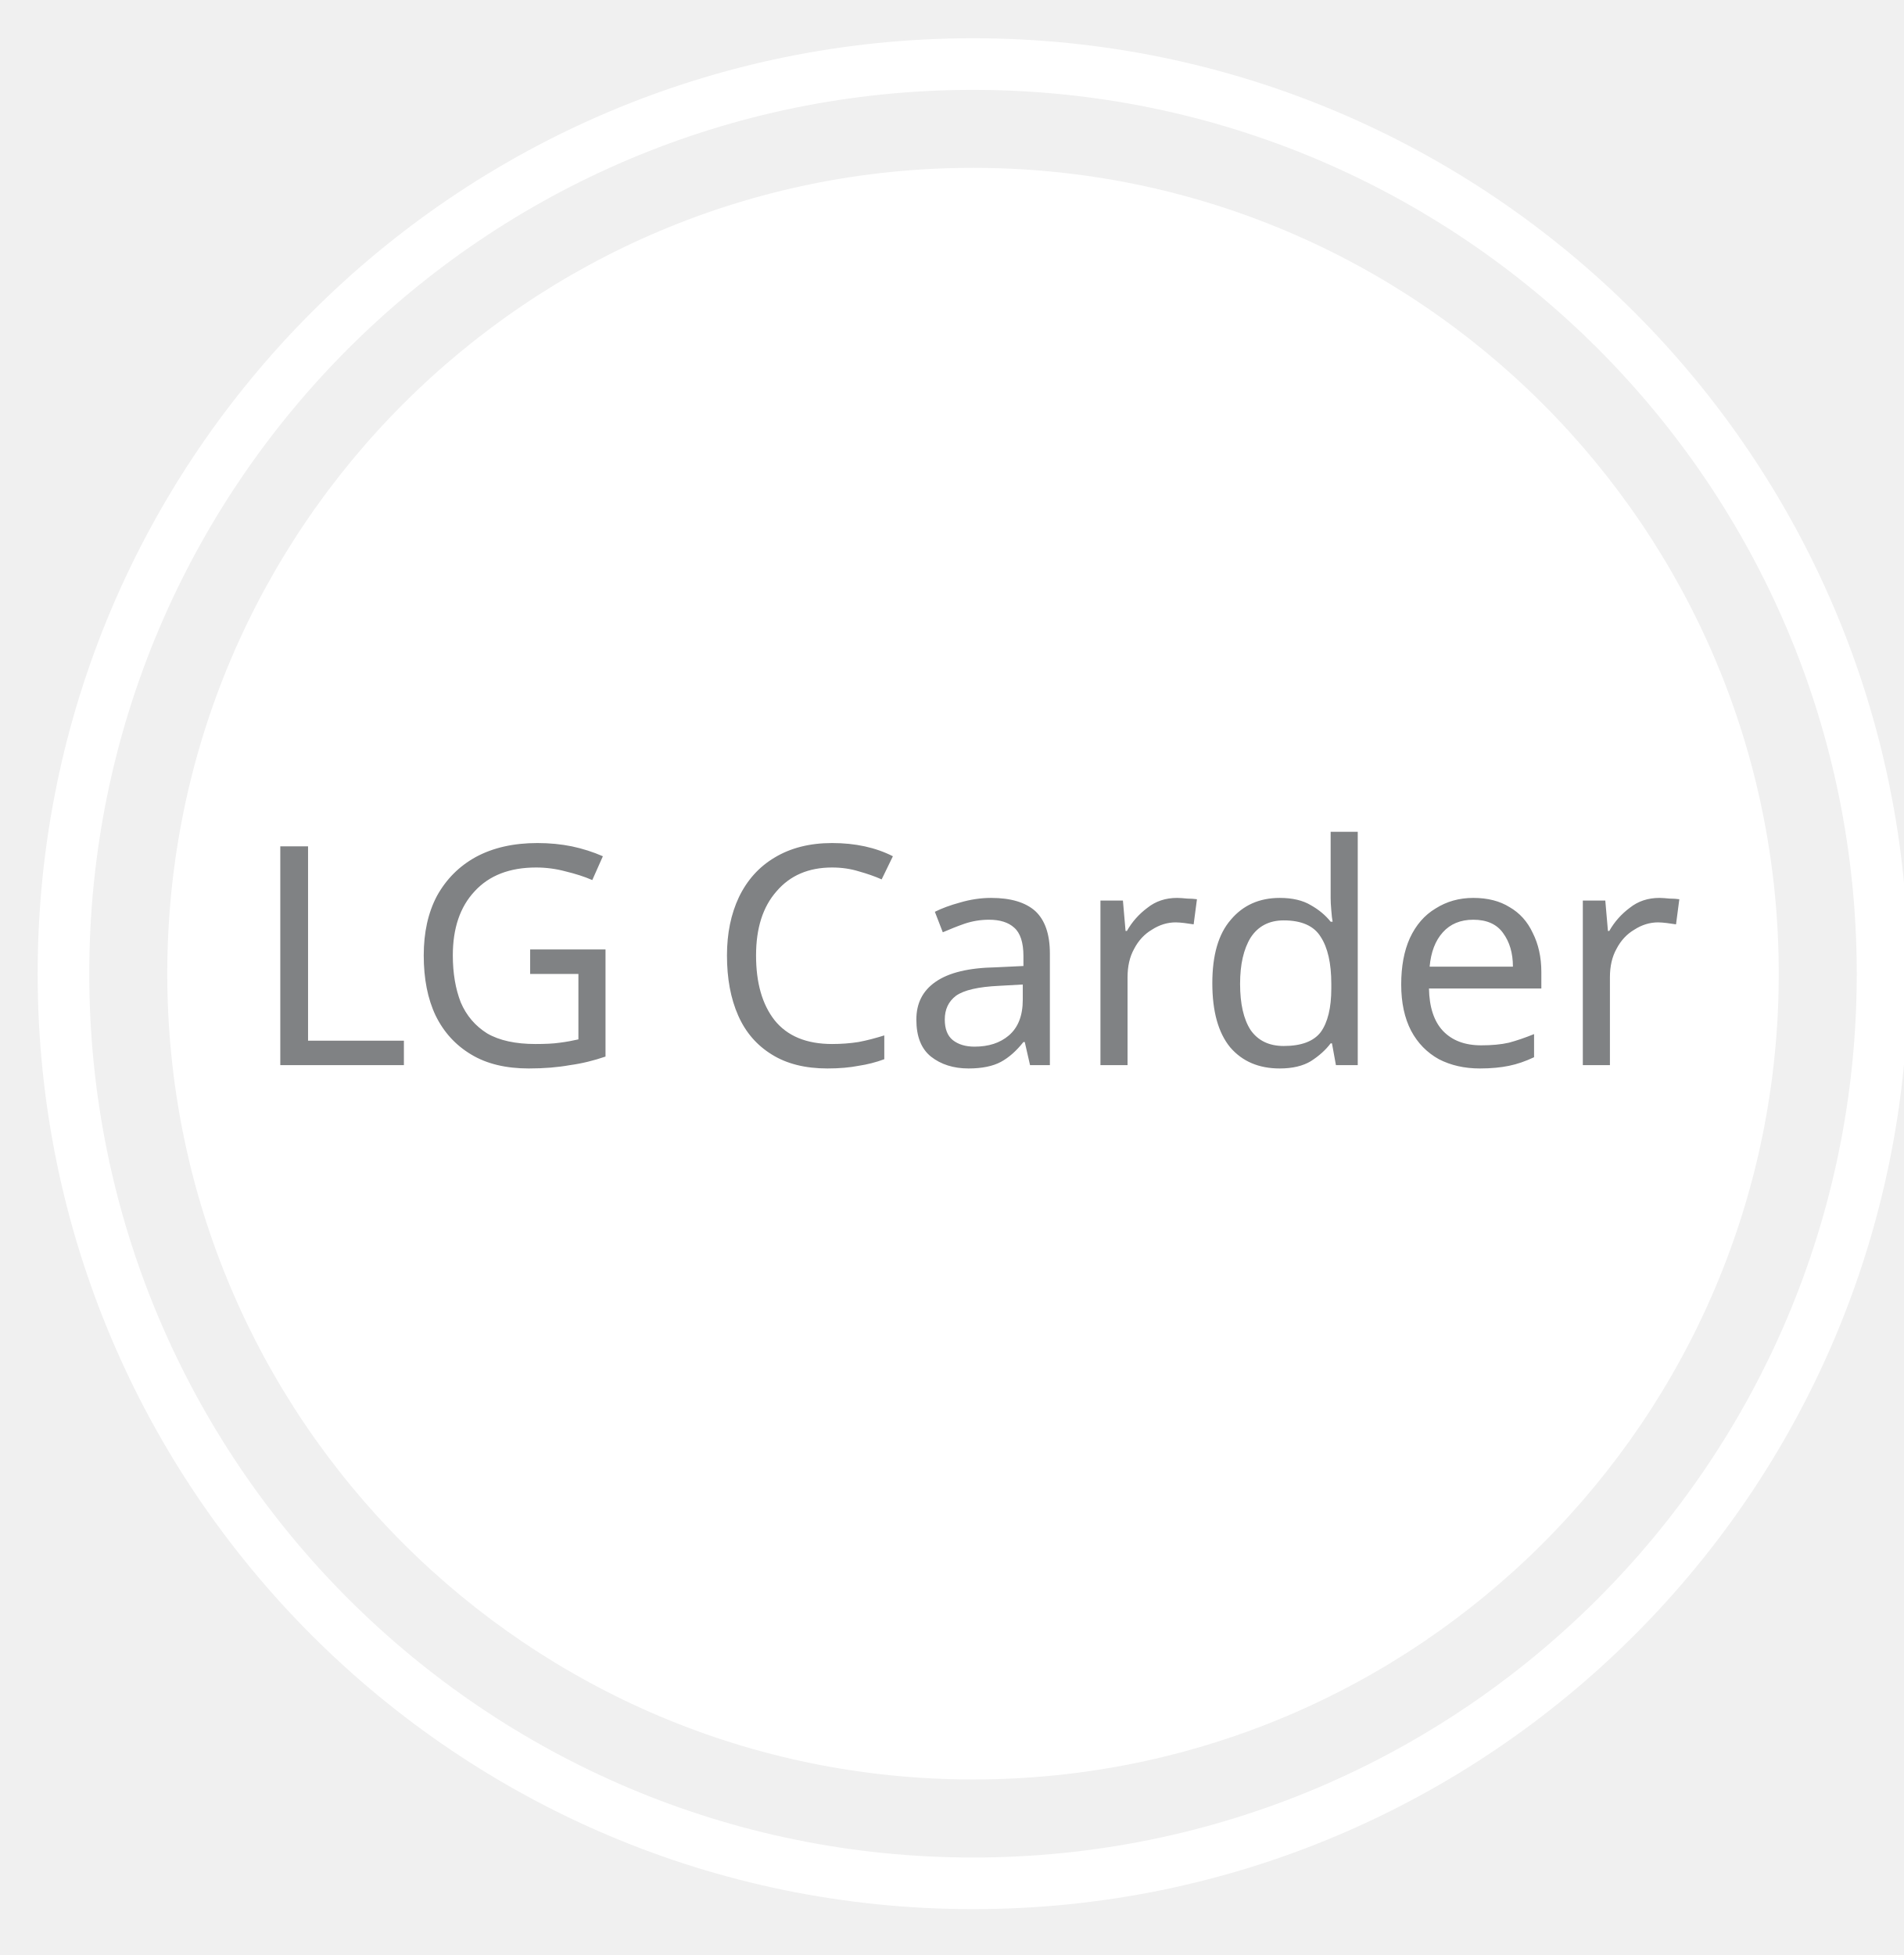
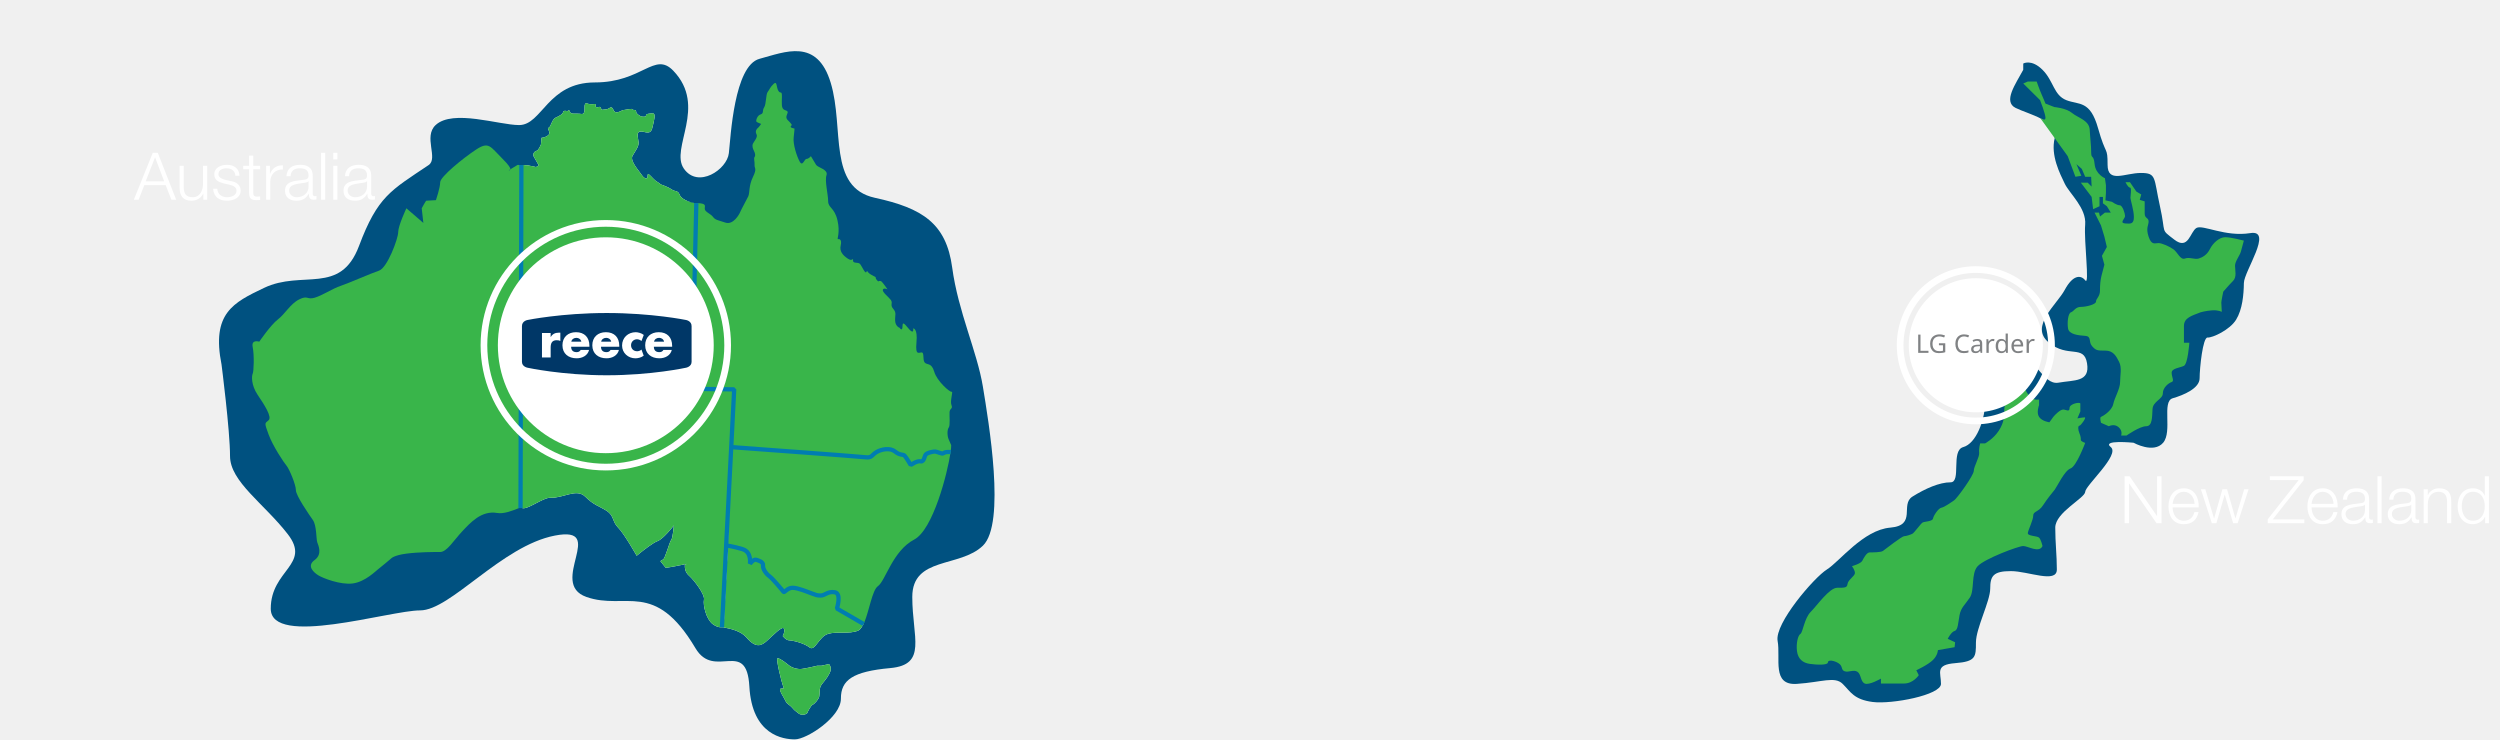
- <svg xmlns="http://www.w3.org/2000/svg" version="1.1" id="Layer_1" x="0px" y="0px" width="45px" height="46.208px" viewBox="-0.5 -0.514 45 46.208" enable-background="new -0.5 -0.514 45 46.208" xml:space="preserve">
+ <svg xmlns="http://www.w3.org/2000/svg" version="1.1" id="Layer_1" x="0px" y="0px" width="456px" height="134.861px" viewBox="0 0 456 134.861" enable-background="new 0 0 456 134.861" xml:space="preserve">
+   <path fill="#005180" d="M369.036,12.737c-1.397,2.601-3.713,5.785-1.397,6.942c2.313,1.157,7.911,2.356,7.137,5.517  c-0.771,3.164,0.968,6.495,1.834,8.305c0.867,1.808,3.976,4.446,3.726,7.467c-0.254,3.021,0.856,11.244,0.015,10.171  c-0.847-1.072-2.291-0.963-3.738,1.729c-1.446,2.694-6.471,6.646-2.944,9.588c3.522,2.944,6.437,0.313,7.006,3.801  c0.57,3.485-2.325,3.027-5.217,3.544c-2.896,0.521-4.438-5.295-6.416-3.544c-1.978,1.748-6.896,2.334-6.896,6.38  c0,4.05-1.735,8.282-4.051,8.913c-2.316,0.633-0.291,6.425-2.316,6.425c-2.024-0.005-4.631,1.154-6.944,2.602  c-2.312,1.447,0.867,5.251-4.053,5.663c-4.916,0.414-9.259,6.2-11.574,7.646c-2.312,1.448-9.547,9.84-8.97,13.022  c0.58,3.182-1.114,8.139,3.492,7.832c4.61-0.31,6.927-1.431,8.373,0c1.444,1.426,2.024,2.862,5.496,3.304  c3.473,0.439,12.426-1.262,12.437-3.304c0.008-2.046-1.15-3.49,2.612-3.783c3.763-0.288,3.763-1.156,3.763-3.76  c0-2.605,2.604-7.525,2.604-9.839c0-2.312,0.577-3.187,3.762-3.187c3.183,0,8.392,2.316,8.392-0.288  c0-2.604-0.289-4.879-0.289-7.646c0-2.771,5.422-5.372,5.461-6.531c0.037-1.156,6.404-6.765,4.666-8.156  c-1.735-1.391,4.156-0.793,4.156-0.793s3.655,2.04,5.394,0c1.735-2.046-0.287-7.522,1.735-8.111c2.026-0.586,4.92-1.817,4.92-3.662  c0-1.846,0.582-7.486,1.447-7.417c0.868,0.075,4.051-1.375,5.207-3.257c1.157-1.882,1.389-4.565,1.418-6.692  c0.03-2.13,5.396-9.777,1.188-9.1c-4.591,0.745-8.679-1.606-9.839-0.938c-1.157,0.674-1.446,4.146-4.053,2.119  c-2.603-2.026-1.445-0.868-2.603-6.077c-1.158-5.207-0.58-6.074-3.476-6.074c-2.894,0-6.078,1.94-6.078-1.489  c0-3.431-0.289-1.499-1.733-6.659c-1.444-5.161-3.474-4.229-5.787-5.13c-2.313-0.898-2.313-3.503-4.34-5.527  c-2.026-2.028-3.521-1.157-3.521-1.157" />
  <g>
-     <circle fill="#FFFFFF" cx="22.5" cy="22.499" r="19.046" />
-     <circle fill="none" stroke="#FFFFFF" stroke-width="1.22" stroke-miterlimit="10" cx="22.5" cy="22.5" r="21.5" />
-     <text transform="matrix(1 0 0 1 5.4224 24.6619)" fill="#808284" font-family="'HelveticaNeue-Bold'" font-size="7.255">LG Carder</text>
+     <path fill="#39B54A" d="M372.557,99.595c-0.627,1.343-2.654,0-3.521,0c-0.867,0-7.05,2.325-8.302,3.67   c-1.256,1.344-0.536,4.39-1.435,5.73c-0.896,1.345-1.612,1.793-1.883,3.229c-0.269,1.433-0.269,2.685-0.896,2.86   c-0.627,0.183-1.256,1.435-1.256,1.435l1.346,0.631l-0.09,0.896l-3.045,0.537c0,0,0,0.896-0.896,1.791   c-0.896,0.896-3.045,1.881-3.045,1.881l0.448,0.896c0,0-0.985,1.524-2.688,1.524c-1.701,0-4.211,0-4.211,0v-0.899   c0,0-2.146,1.259-2.955,0.899c-0.805-0.358-0.627-1.701-1.342-2.149c-0.717-0.45-1.613,0.175-2.33-0.089   c-0.715-0.27-0.268-0.896-1.076-1.438c-0.805-0.533-1.973-0.714-1.973-0.177c0,0.538-2.057,0.448-3.312,0.268   c-1.254-0.177-2.146-0.896-2.326-2.327c-0.18-1.434,0.182-2.864,0.625-3.138c0.447-0.264,0.717-2.865,1.883-4.022   c1.164-1.169,3.4-4.395,4.836-4.395c1.434,0,1.793,0,1.881-0.718c0.088-0.714,1.344-1.433,1.344-1.968   c0-0.537-0.535-1.256-0.535-1.256s1.613-0.447,1.881-0.984c0.268-0.535,0.809-1.523,1.342-1.523c0.539,0,2.061,0,2.42-0.268   c0.354-0.271,3.49-2.688,3.852-2.688c0.359,0,1.164-0.267,1.521-0.446c0.359-0.179,1.525-1.88,1.885-2.062   c0.354-0.178,1.789-0.178,1.879-0.716c0.092-0.537,0.986-1.88,1.525-1.971c0.533-0.086,1.789-0.984,2.324-1.343   c0.535-0.357,3.584-4.566,3.584-5.374c0-0.807,1.072-2.51,0.984-3.312c-0.092-0.806,0.182-1.701,0.182-1.701h0.896   c0,0,1.521-0.805,2.508-2.328c0.986-1.521,0.986-2.686,0.986-3.491c0-0.807,0.18-1.703,0.18-1.703s0.801-1.523,1.25-1.7   c0.447-0.181,2.033-1.971,2.033-1.971h0.834c0,0-0.986,0.896,0,2.146c0.984,1.256,1.701,1.062,1.701,1.062h0.357v1.001   c0,0-0.541,1.345,0,2.148c0.537,0.807,1.883,0.985,1.883,0.985s0.443-0.628,0.713-0.985c0.271-0.355,1.256-1.343,1.795-1.343   c0.537,0,1.166,0.537,1.166-0.271c0-0.805,1.969-1.161,1.969-0.805s0,1.435,0,1.435l-0.539,1.255c0,0,0.986-0.182,1.344-0.182   c0.355,0-0.717,1.521-0.982,1.521c-0.268,0-0.27,0.719,0,1.343c0.268,0.632,0.268,0.988,0.268,1.256   c0,0.271,0.791,0.538,0.791,0.538s-1.598,4.299-2.672,4.659c-1.072,0.357-2.508,3.401-2.865,3.849   c-0.354,0.45-1.344,1.612-2.148,2.865c-0.809,1.255-1.791,1.075-1.791,1.881c0,0.81-0.896,2.574-0.984,3.169   c-0.088,0.597,1.701,0.505,2.061,0.862C372.286,98.432,372.557,99.595,372.557,99.595z" />
+     <path fill="#39B54A" d="M401.395,56.962c-1.611,0.628-3.045,0.984-3.045,2.51c0,1.524,0,3.046,0,3.046h0.986   c0,0-0.268,3.851-0.986,4.211c-0.719,0.356-2.24,0.444-2.24,1.254c0,0.805,0.537,1.521,0,1.7c-0.537,0.18-1.609,0.982-1.609,2.06   s-1.791,1.434-1.881,2.866c-0.09,1.434,0,3.137-1.164,3.137c-1.168,0-3.584,1.7-3.584,1.7h-0.986c0,0,0.359-0.805-0.445-1.522   c-0.807-0.716-1.789-0.178-1.789-0.178l-1.434-0.631c0,0-0.271-0.982,0-1.072c0.268-0.091,1.967-1.075,2.236-2.331   c0.268-1.253,1.252-2.771,1.252-4.026c0-1.253,0.359-2.598-0.176-3.672c-0.541-1.074-1.076-2.062-2.51-2.062   c-1.432,0-1.703,0-2.418-0.805c-0.721-0.807-0.031-1.796-1.27-1.886c-1.238-0.087-2.941-0.264-3.119-1.339   c-0.182-1.079-0.002-2.777,0.533-2.959c0.539-0.178,0.805-0.984,1.795-0.984c0.984,0,2.773-0.447,2.773-0.981   c0-0.541,0.721-0.896,0.721-1.974c0-1.072,0.086-1.973,0.266-2.688c0.182-0.717,0.539-2.057,0.539-2.057l-0.447-1.617l0.896-1.609   l-0.447-1.881l-0.625-2.061l-1.166-2.328h0.807l0.182,0.715l0.893-0.715h1.076l-0.717-1.166l-0.719-0.534v-1.166h-0.625v1.7   l-1.164,0.539l-0.271-2.239l-1.969-2.6h1.252l0.717,0.721l-0.088-1.795h-1.09l-0.613-1.432l-0.984-0.872l0.898,2.128l-1.082,0.176   l-1.406-3.761l-5.037-6.987c0,0,0.984,0.721,0.984,0c0-0.712-0.984-3.224-0.984-3.224l-3.07-3.043l0.834-0.36h1.613   c0,0,0.531,1.523,0.893,2.331c0.361,0.806,0.717,1.7,0.717,1.7l1.611,0.627c0,0,2.152,0.178,3.225,1.076   c1.076,0.893,3.137,1.34,3.229,3.044c0.086,1.698,0.268,2.772,0.268,4.12c0,1.344,0.447,0.313,0.627,2.173   c0.182,1.854,1.879,2.571,1.879,2.571l0.184,1.255v1.434l-0.09,1.343l1.193,0.271c0,0,0.863,0.628,1.402,0.628   c0.537,0,0.986,1.521,0.986,1.972c0,0.444-1.076,1.253,0,1.342c1.07,0.091,1.607,0.091,1.607-1.165   c0-1.253-0.627-3.133-0.627-3.488c0-0.36,0.271-1.886-0.088-1.886s-0.809-0.983-0.809-0.983h0.809l1.162,1.703l0.896,0.537   l-0.271,0.984l0.9,0.27c0,0,0,1.343,0,2.238c0,0.895,0.715,0.717,0.715,1.432c0,0.719-0.537,1.165,0,2.777   c0.539,1.61,1.166,1.163,1.791,1.163c0.631,0,2.062,0.627,2.775,1.164c0.721,0.539,1.252,1.974,2.061,1.656   c0.809-0.312,1.789,0.226,2.51,0c0.719-0.223,1.521-0.67,2.057-1.745c0.539-1.075,1.705-2.146,2.779-2.146s3.402,0.623,3.402,0.623   s-0.355,1.257-0.535,1.972c-0.182,0.719-1.076,1.793-1.076,2.599s0.359,2.059-0.357,2.775c-0.717,0.715-1.793,1.971-1.793,1.971   s-0.354,1.7-0.354,1.971c0,0.271,0.088,1.703,0.088,1.703s-0.627-0.358-1.793-0.271C402.292,56.695,401.395,56.962,401.395,56.962z   " />
+   </g>
+   <path fill="#005180" d="M40.409,66.501c-1.858-9.342,2.112-11.295,7.739-13.982c6.989-3.346,13.93,1.402,17.335-7.654  c3.405-9.062,5.788-10.113,12.692-14.752c1.817-1.221-0.995-5.181,1.283-7.301c3.155-2.938,11.57,0,15.223,0  c4.212,0,5.164-7.776,13.832-7.776c8.667,0,10.869-5.704,14.29-2.142c6.291,6.549-0.651,14.146,1.93,17.859  c2.583,3.715,7.874,0.184,8.209-2.805c0.336-2.983,0.956-15.985,5.599-17.223c4.643-1.239,10.507-3.867,12.992,4.412  c2.486,8.277-0.61,19.061,8.058,20.944c8.669,1.885,13.008,4.67,14.088,12.717c1.081,8.051,4.544,15.301,5.601,21.734  c1.053,6.439,4.206,24.949,0,29.004c-4.211,4.055-12.879,1.945-12.879,9.346c0,7.402,2.787,12.355-4.022,12.977  c-6.812,0.619-9.017,2.168-8.997,5.572c0.019,3.402-6.263,7.43-8.385,7.43c-2.121,0-7.815-0.736-8.313-9.646  c-0.497-8.904-6.353-1.125-9.829-6.98c-7.473-12.604-12.77-6.842-19.89-9.35c-7.12-2.504,3.964-13.084-5.757-11.195  c-9.721,1.883-19.007,13.646-24.58,13.646c-5.573,0-27.242,6.812-27.242-0.309s7.43-8.021,3.096-13.607s-10.525-9.576-10.525-14.236  C41.957,78.521,40.409,66.501,40.409,66.501z" />
+   <path fill="#FFFFFF" d="M149.849,121.425h-0.767c0,0-2.009,0.486-2.834,0.586c-0.826,0.098-1.712-0.195-2.184-0.535  c-0.473-0.344-1.698-1.41-2.243-1.41c-0.354,0,0.768,4.477,1.004,5.057c0.236,0.586,0.116,0.393-0.414,0.486  c-0.531,0.1,0.709,1.803,0.886,2.289c0.178,0.484,0.768,0.68,1.181,1.168c0.414,0.484,0.531,0.584,1.181,1.066  c0.648,0.488,1.533,0.102,1.593-0.096c0.059-0.193,0.65-1.363,1.003-1.51c0.355-0.146,1.062-0.973,1.181-1.506  c0.117-0.535-0.06-1.512,0.414-2.143c0.471-0.633,0.943-1.068,1.476-2.092c0.529-1.021-0.12-1.656-0.12-1.656L149.849,121.425z" />
+   <path fill="#FFFFFF" d="M113.301,70.763l-18.185-0.191h-0.231l-0.118,22.066c0.155-0.043,0.302-0.035,0.466,0.029  c0.94,0.377,3.826-1.93,5.135-1.875c2.394,0.104,4.789-1.777,6.385-0.195c1.595,1.582,2.494,1.682,3.89,2.57  c1.397,0.891,0.998,1.979,2.095,3.064c1.097,1.087,3.391,5.141,3.391,5.141s1.104-0.928,2.187-1.703  c0.61-0.436,1.21-0.82,1.605-0.967c1.098-0.395,2.994-2.865,2.994-2.865s-0.2,2.373-0.501,2.67  c-0.297,0.299-1.097,3.463-1.496,3.562c-0.083,0.02-0.269,0.127-0.469,0.279l0.978,1.225c0.233-0.027,0.493-0.068,0.788-0.121  c4.39-0.789,2.695-0.689,2.695-0.299c0,0.396,0,1.188,0.798,1.883c0.798,0.689,2.894,3.363,2.693,4.348  c-0.2,0.992,0.399,3.562,1.596,4.451c0.325,0.242,0.864,0.576,1.438,0.576c0.178,0,0.355-0.018,0.56,0.023l0,0l0.659-14.91  c-0.003,0-0.008-0.002-0.008-0.002l0.586-13.066l0.186-4.221l0.316-8.229l0.111-2.988L113.301,70.763z" />
+   <path fill="#FFFFFF" d="M152.272,108.029c-1.272-0.229-1.798,0.592-2.544,0.592c-0.75,0-0.823-0.074-1.647-0.371  c-0.822-0.297-2.544-1.037-3.517-1.037s-1.496,0.963-1.646,0.74s-1.945-2.373-2.544-2.818c-0.6-0.441-1.273-1.336-1.197-2.004  c0.073-0.668-0.823-0.889-1.273-1.033c-0.449-0.148-1.122,0.738-1.122,0.738s0.288-1.873-1.346-2.67  c-1.636-0.797-2.365-0.58-2.679-0.627l-0.761,14.896c1.381,0.271,3.153,0.666,4.188,1.873c1.694,1.979,2.694,1.482,3.691,0.594  c0.998-0.893,2.794-2.771,3.094-2.275c0.298,0.496-0.201,1.387-0.201,1.387s0.599,0.791,1.199,0.791c0.597,0,2.69,0.494,3.69,1.285  c0.997,0.789,1.695-1.979,3.393-2.475c1.695-0.492,3.791,0.1,5.486-0.592c0.318-0.129,0.575-0.506,0.824-0.967  c0.045-0.086,0.095-0.166,0.146-0.248l-4.86-2.814C152.647,110.994,153.543,108.25,152.272,108.029z" />
+   <path fill="#39B54A" d="M133.852,70.941v0.035h0.001l-0.001,0.043l0.066,0.004l-0.446,10.076l-0.018,0.465  c0,0,23.233,1.688,24.429,1.838c1.197,0.148,1.126-0.441,2.021-0.963c0.898-0.521,2.47-0.814,3.367-0.074  c0.896,0.742,1.422,0.445,1.722,0.742c0.298,0.295,1.122,1.707,1.122,1.707s1.122-0.816,1.796-0.67  c0.673,0.146,0.673-0.965,0.971-1.262c0.301-0.297,0.975-0.443,1.5-0.52c0.523-0.074,1.429,0.545,1.72,0.297  c0.136-0.115,0.657-0.166,1.284-0.184c0.086-0.586,0.125-1.029,0.113-1.275c0,0-0.152-0.395-0.45-1.037  c-0.299-0.645-0.299-1.781,0-2.176c0.298-0.396,0.1-2.076,0.15-2.818c0.05-0.74,0.648-0.543,0.348-1.281  c-0.298-0.744,0.351-2.574,0.051-2.428c-0.299,0.152-2.692-1.928-3.193-3.656c-0.498-1.73-1.347-1.188-1.745-1.684  s-0.05-1.729-0.498-1.828c-0.45-0.1-1.247,0.791-0.999-1.83s-0.599-2.568-0.599-2.568s0.15,0.938-0.448,0.439  c-0.599-0.492-1.497-2.074-1.497-0.889c0,1.188-0.525,0.348-0.525,0.348s-0.771-0.248-0.821-1.285  c-0.05-1.035,0.3-1.434-0.348-2.176c-0.649-0.742,0-1.037-0.449-1.633c-0.45-0.594-1.548-1.385-1.448-1.828  c0.1-0.445,0.85-0.1,0.85-0.1s-0.75-1.086-1.051-1.383c-0.297-0.301-0.646-0.053-0.646-0.053s-0.448-0.396-0.448-0.643  s0-0.098-0.849-0.594c-0.849-0.494-0.647-0.939-0.849-0.494c-0.199,0.443-0.797-0.988-1.146-1.436c-0.349-0.444-1.347,0-1.299-0.691  c0.051-0.691,0,0.346-0.946-0.297c-0.947-0.643-1.547-1.332-1.297-2.424c0.25-1.088-0.25-1.186-0.499-1.137  c-0.25,0.049,0.45-1.139-0.1-3.461c-0.547-2.324-1.695-2.227-1.695-3.461c0-1.236-0.65-3.709-0.3-4.746  c0.35-1.039-1.598-1.387-1.896-1.881c-0.3-0.494-0.947-1.581-0.947-1.581s-0.4,0.494-0.799,0.494c-0.4,0-0.699,1.479-1.248,0.494  c-0.549-0.988-1.246-3.214-1.097-4.4c0.149-1.186,0.149-1.631,0.149-1.631s-0.946-0.148-0.648-0.445  c0.299-0.296,0.049-0.346-0.148-0.643c-0.2-0.297-0.849-0.594-0.649-1.237c0.199-0.642,0.449-0.791-0.3-1.039  c-0.748-0.246-0.548-1.285-0.548-2.472c0-1.188-0.25-0.396-0.648-1.039c-0.399-0.642-0.2-1.877-0.849-1.285  c-0.647,0.593-0.748,1.038-1.098,1.484c-0.35,0.442-0.25,2.225-0.648,2.815c-0.399,0.596,0,1.089-0.648,1.286  c-0.649,0.198-0.899,1.188-0.749,1.335c0.15,0.148,0.848,0.396,0.848,0.396s-0.398,0.593-0.598,0.741  c-0.2,0.147-0.548,0.593-0.25,1.138c0.299,0.543-0.448,1.285-0.648,1.729c-0.2,0.446,0,0.94,0.2,1.336  c0.197,0.396,0.299,0.843,0.1,1.09c-0.2,0.246,0.05,0.889,0,1.481c-0.05,0.594,0.498,0.543-0.3,2.174  c-0.798,1.634-0.549,2.869-0.848,3.514c-0.299,0.643-1.247,2.322-1.447,2.816c-0.199,0.496-1.297,2.475-2.743,1.979  c-1.448-0.494-1.797-0.445-2.246-1.039c-0.449-0.594-1.446-0.89-1.499-1.436c-0.048-0.543,0.436-0.986-1.251-1.077  c-0.219-0.013-0.276,0.021-0.41,0.019l-0.653,33.686l0.653-33.686c-0.007,0-0.016-0.004-0.024-0.004l-0.642,33.781L133.852,70.941z" />
+   <polygon points="133.421,82.236 133.404,82.656 133.454,81.564 133.472,81.099 " />
+   <path fill="#39B54A" d="M95.083,30.111l-0.677-0.033l-1.309,0.799c-0.009,0.24-0.312,0.189-0.312,0.189l0.312-0.189  c0.009-0.234-0.268-0.754-1.409-1.886c-2.295-2.273-2.494-3.263-4.889-1.681c-2.394,1.582-6.51,4.943-6.51,5.934  s-0.773,3.264-0.773,3.264s-1.696,0.1-1.771,0.1c-0.075,0-0.824,1.385-0.824,1.385l0.299,2.67l-3.093-2.67  c0,0-1.496,3.164-1.496,4.35c0,1.188-1.996,6.527-3.493,7.021c-1.496,0.494-5.487,2.275-6.984,2.77  c-1.496,0.494-3.392,1.779-4.788,2.178c-1.397,0.395-1.197-0.496-2.793,0.297c-1.597,0.791-2.594,2.67-3.891,3.658  c-1.297,0.986-3.394,4.055-3.394,4.055s-1.496-0.496-1.196,0.988c0.3,1.482,0.2,4.449,0,4.848c-0.2,0.395-0.299,2.074,0.898,3.854  c1.197,1.779,2.694,4.057,1.995,4.646c-0.698,0.596-0.797,0.395,0,2.572c0.798,2.176,2.794,5.141,3.292,5.732  c0.5,0.596,1.696,3.461,1.696,4.449c0,0.99,2.396,4.453,3.093,5.439c0.699,0.988,0.6,3.461,0.798,4.057  c0.2,0.592,0.999,2.176-0.499,3.262c-1.496,1.09-0.1,2.275,0.699,2.771c0.798,0.494,3.991,1.777,6.285,1.48  c2.295-0.297,4.291-2.375,4.589-2.568c0.299-0.199,2.395-1.979,2.395-1.979s0.5-0.596,2.793-0.891  c2.295-0.297,4.939-0.297,6.162-0.297c1.222,0,2.519-2.178,4.015-3.76c1.497-1.584,3.493-3.854,6.386-3.359  c1.155,0.197,2.573-0.33,3.984-0.896c0.001,0,0.003,0,0.005-0.004l0.168-22.096L95.083,30.111z" />
+   <path fill="#39B54A" d="M152.272,108.029c-1.272-0.229-1.798,0.592-2.544,0.592c-0.75,0-0.823-0.074-1.647-0.371  c-0.822-0.297-2.544-1.037-3.517-1.037s-1.496,0.963-1.646,0.74s-1.945-2.373-2.544-2.818c-0.6-0.441-1.273-1.336-1.197-2.004  c0.073-0.668-0.823-0.889-1.273-1.033c-0.449-0.148-1.122,0.738-1.122,0.738s0.288-1.873-1.346-2.67  c-1.636-0.797-2.365-0.58-2.679-0.627l-0.761,14.896c1.381,0.271,3.153,0.666,4.188,1.873c1.694,1.979,2.694,1.482,3.691,0.594  c0.998-0.893,2.794-2.771,3.094-2.275c0.298,0.496-0.201,1.387-0.201,1.387s0.599,0.791,1.199,0.791c0.597,0,2.69,0.494,3.69,1.285  c0.997,0.789,1.695-1.979,3.393-2.475c1.695-0.492,3.791,0.1,5.486-0.592c0.318-0.129,0.575-0.506,0.824-0.967  c0.045-0.086,0.095-0.166,0.146-0.248l-4.86-2.814C152.647,110.994,153.543,108.25,152.272,108.029z" />
+   <polygon points="133.851,70.976 133.852,70.941 126.223,70.855 126.223,70.896 " />
+   <polygon points="133.421,82.236 133.472,81.099 133.737,74.009 " />
+   <path fill="#39B54A" d="M160.131,106.916c1.395-0.99,2.675-6.43,6.624-8.506c3.433-1.807,6.065-12.049,6.631-15.932  c-0.627,0.018-1.148,0.066-1.284,0.184c-0.291,0.248-1.196-0.371-1.72-0.297c-0.525,0.074-1.199,0.223-1.5,0.52  c-0.298,0.297-0.298,1.406-0.971,1.262c-0.674-0.146-1.796,0.67-1.796,0.67s-0.824-1.412-1.122-1.707  c-0.3-0.297-0.825,0-1.722-0.742c-0.897-0.74-2.469-0.445-3.367,0.074c-0.896,0.521-0.824,1.113-2.021,0.963  c-1.195-0.148-24.429-1.838-24.429-1.838l-0.05,1.092l-0.646,16.883c0.313,0.047,1.063-0.062,2.679,0.627  c1.614,0.691,1.346,2.67,1.346,2.67s0.673-0.889,1.122-0.738c0.451,0.146,1.347,0.365,1.273,1.033  c-0.076,0.668,0.598,1.562,1.197,2.006s2.394,2.596,2.544,2.816c0.149,0.223,0.673-0.74,1.646-0.74s2.694,0.74,3.517,1.037  c0.824,0.297,0.897,0.371,1.647,0.371c0.746,0,1.271-0.816,2.544-0.592c1.271,0.221,0.375,2.965,0.375,2.965l4.86,2.814  c0.045-0.078,0.091-0.16,0.132-0.26C158.547,111.396,159.09,107.65,160.131,106.916z" />
+   <path fill="#39B54A" d="M149.849,121.425h-0.767c0,0-2.009,0.486-2.834,0.586c-0.826,0.098-1.712-0.195-2.184-0.535  c-0.473-0.344-1.698-1.41-2.243-1.41c-0.354,0,0.768,4.477,1.004,5.057c0.236,0.586,0.116,0.393-0.414,0.486  c-0.531,0.1,0.709,1.803,0.886,2.289c0.178,0.484,0.768,0.68,1.181,1.168c0.414,0.484,0.531,0.584,1.181,1.066  c0.648,0.488,1.533,0.102,1.593-0.096c0.059-0.193,0.65-1.363,1.003-1.51c0.355-0.146,1.062-0.973,1.181-1.506  c0.117-0.535-0.06-1.512,0.414-2.143c0.471-0.633,0.943-1.068,1.476-2.092c0.529-1.021-0.12-1.656-0.12-1.656L149.849,121.425z" />
+   <path d="M126.865,37.074c0.008,0,0.017,0.004,0.024,0.004" />
+   <polygon points="133.472,81.099 133.918,71.023 133.852,71.019 133.737,74.009 " />
+   <path fill="#FFFFFF" d="M95.083,30.111h0.018v-0.009v0.009l1.229,0.057l1.444,0.307l0.498-0.295c0,0-0.597-1.09-0.897-1.582  c-0.3-0.493,0.101-0.988,0.5-1.09c0.397-0.099,0.799-1.187,0.799-1.187l0.099-1.188c0,0,0.698,0,1.247-0.492  c0.549-0.495-0.349-1.237,0.051-1.335c0.397-0.101,0.597-1.533,1.246-1.829c0.647-0.297,1.347-0.646,1.396-1.038  c0.05-0.396,0.798-0.149,0.798-0.149s0.301-0.442,0.45,0.101c0.149,0.544,1.097,0.246,2.044,0.395  c0.948,0.149,0.45-1.335,0.699-1.779s0.349,0.101,1.396,0c1.047-0.099,0.398,0,0.549,0.396c0.149,0.396,0.699-0.048,0.849,0.147  c0.149,0.198,0.248,0.494,0.248,0.494s0.25-0.05,0.849-0.099c0.598-0.05,0.897-0.841,1.296,0.099c0.4,0.94,1.298,0.149,1.748,0.049  c0.448-0.099,1.894-0.345,1.695-0.146c-0.2,0.197,0.747-0.05,0.697,0.396c-0.049,0.444,0.899,0.893,0.899,0.893  s0.897,0.197,0.897-0.149c0-0.346,0.649-0.396,1.249-0.396c0.598,0,0.249,1.234-0.102,2.67c-0.347,1.435-1.496,0.495-2.244,0.644  c-0.749,0.148-0.3,1.235-0.248,1.979c0.049,0.742-0.55,1.481-1.099,2.423c-0.549,0.938,1.197,2.77,1.596,3.41  c0.399,0.645,0.848,0.842,1.047,0.691c0.201-0.146-0.049-0.988,0.35-0.691s0.949,1.041,1.397,1.289  c0.449,0.246,0.699,0.541,0.898,0.592c0.2,0.049,1.347,0.494,1.894,0.889c0.55,0.396,1.099,0.102,1.398,0.939  c0.249,0.696,1.504,1.328,2.777,1.543c0.044,0.008,0.08,0.014,0.113,0.014" />
+   <path fill="#39B54A" d="M95.087,70.535l17.452,0.219l13.684,0.145v-0.041l-0.099-0.002l0.729-33.779  c-0.033,0-0.068-0.006-0.113-0.014c-1.273-0.215-2.529-0.848-2.777-1.543c-0.3-0.84-0.849-0.543-1.398-0.939  c-0.547-0.395-1.694-0.84-1.894-0.889c-0.2-0.051-0.45-0.348-0.898-0.592c-0.448-0.248-0.998-0.992-1.397-1.289  c-0.398-0.297-0.149,0.545-0.35,0.691c-0.199,0.148-0.648-0.049-1.047-0.691c-0.398-0.643-2.145-2.474-1.596-3.41  c0.548-0.939,1.147-1.683,1.099-2.423c-0.052-0.742-0.5-1.83,0.248-1.979c0.749-0.147,1.897,0.791,2.244-0.644  c0.351-1.436,0.699-2.67,0.102-2.67c-0.6,0-1.249,0.049-1.249,0.396c0,0.346-0.897,0.149-0.897,0.149s-0.949-0.446-0.899-0.893  c0.05-0.443-0.897-0.196-0.697-0.396c0.199-0.197-1.247,0.049-1.695,0.146c-0.449,0.102-1.348,0.893-1.748-0.049  c-0.398-0.938-0.698-0.146-1.296-0.099c-0.6,0.049-0.849,0.099-0.849,0.099s-0.099-0.296-0.248-0.494  c-0.15-0.195-0.7,0.247-0.849-0.147C108.499,19,109.148,18.902,108.1,19c-1.047,0.101-1.147-0.444-1.396,0  c-0.25,0.444,0.249,1.93-0.699,1.779c-0.947-0.147-1.896,0.149-2.044-0.396c-0.149-0.544-0.45-0.1-0.45-0.1  s-0.748-0.247-0.798,0.149c-0.05,0.395-0.749,0.739-1.396,1.038c-0.649,0.296-0.849,1.729-1.246,1.828  c-0.4,0.1,0.498,0.842-0.051,1.335c-0.548,0.493-1.247,0.493-1.247,0.493l-0.099,1.188c0,0-0.401,1.088-0.799,1.187  c-0.398,0.102-0.799,0.597-0.5,1.088c0.3,0.494,0.897,1.582,0.897,1.582l-0.498,0.296l-1.444-0.306l-1.229-0.057L94.885,70.57h0.231  L95.087,70.535z" />
+   <polygon fill="#FFFFFF" points="94.885,70.572 95.101,30.111 95.083,30.111 94.849,70.57 " />
+   <polygon fill="#FFFFFF" points="95.087,70.535 95.116,70.572 112.539,70.753 " />
+   <path fill="#FFFFFF" d="M126.125,70.853l0.099,0.002l0.642-33.781c-0.003,0-0.006,0-0.011,0L126.125,70.853z" />
+   <path fill="#FFFFFF" d="M94.885,70.572l-0.036-0.002L94.68,92.666c0.03-0.01,0.058-0.018,0.087-0.025L94.885,70.572z" />
+   <polygon fill="#FFFFFF" points="133.235,86.457 133.404,82.656 133.421,82.236 " />
+   <path fill="#FFFFFF" d="M132.657,99.525l-0.659,14.91c0.062,0.012-0.063-0.641,0-0.627l0.761-14.271  C132.703,99.529,132.67,99.529,132.657,99.525z" />
+   <polygon fill="#FFFFFF" points="126.223,70.9 113.301,70.763 133.849,71.019 133.851,70.976 126.223,70.896 " />
+   <path fill="#39B54A" d="M113.301,70.763l-18.185-0.191h-0.231l-0.118,22.066c0.155-0.043,0.302-0.035,0.466,0.029  c0.94,0.377,3.826-1.93,5.135-1.875c2.394,0.104,4.789-1.777,6.385-0.195c1.595,1.582,2.494,1.682,3.89,2.57  c1.397,0.891,0.998,1.979,2.095,3.064c1.097,1.087,3.391,5.141,3.391,5.141s1.104-0.928,2.187-1.703  c0.61-0.436,1.21-0.82,1.605-0.967c1.098-0.395,2.994-2.865,2.994-2.865s-0.2,2.373-0.501,2.67  c-0.297,0.299-1.097,3.463-1.496,3.562c-0.083,0.02-0.269,0.127-0.469,0.279l0.978,1.225c0.233-0.027,0.493-0.068,0.788-0.121  c4.39-0.789,2.695-0.689,2.695-0.299c0,0.396,0,1.188,0.798,1.883c0.798,0.689,2.894,3.363,2.693,4.348  c-0.2,0.992,0.399,3.562,1.596,4.451c0.325,0.242,0.864,0.576,1.438,0.576c0.178,0,0.355-0.018,0.56,0.023l0,0l0.659-14.91  c-0.003,0-0.008-0.002-0.008-0.002l0.586-13.066l0.186-4.221l0.316-8.229l0.111-2.988L113.301,70.763z" />
+   <path fill="none" stroke="#007DB1" stroke-width="0.78" stroke-miterlimit="1" d="M157.515,113.814l-4.867-2.82  c0,0,0.896-2.744-0.375-2.965c-1.272-0.229-1.798,0.592-2.544,0.592c-0.75,0-0.823-0.074-1.647-0.371  c-0.822-0.297-2.544-1.037-3.517-1.037s-1.496,0.963-1.646,0.74s-1.945-2.373-2.544-2.818c-0.6-0.441-1.273-1.336-1.197-2.004  c0.073-0.668-0.823-0.889-1.273-1.033c-0.449-0.148-1.122,0.738-1.122,0.738s0.375-2.148-1.346-2.67  c-1.722-0.52-2.962-0.674-2.962-0.674" />
+   <path fill="#FFFFFF" d="M132.657,99.525c0.014,0.004,0.046,0.004,0.102,0.014l0.646-16.883l-0.169,3.801L132.657,99.525z" />
+   <polygon fill="#FFFFFF" points="132.649,99.523 132.657,99.525 133.235,86.457 " />
+   <rect x="133.851" y="70.976" fill="#FFFFFF" width="0.001" height="0.043" />
+   <polygon fill="#FFFFFF" points="133.737,74.009 133.852,71.019 133.849,71.019 " />
+   <polygon fill="#FFFFFF" points="94.885,70.572 95.116,70.572 95.116,70.572 " />
+   <polygon fill="#FFFFFF" points="126.223,70.896 112.539,70.753 113.301,70.763 126.223,70.9 " />
+   <polygon fill="#FFFFFF" points="94.849,70.57 94.885,70.572 94.885,70.572 " />
+   <polyline fill="none" stroke="#007DB1" stroke-width="0.78" stroke-miterlimit="1" points="95.087,70.535 133.918,71.023   131.683,114.412 " />
+   <line fill="none" stroke="#007DB1" stroke-width="0.78" stroke-miterlimit="1" x1="95.101" y1="30.102" x2="94.943" y2="92.669" />
+   <line fill="none" stroke="#007DB1" stroke-width="0.78" stroke-miterlimit="1" x1="127.008" y1="37.039" x2="126.236" y2="70.763" />
+   <path fill="none" stroke="#007DB1" stroke-width="0.78" stroke-miterlimit="1" d="M173.418,82.474c0,0-0.916-0.156-1.316,0.188  c-0.291,0.248-1.196-0.371-1.72-0.297c-0.525,0.074-1.199,0.223-1.5,0.52c-0.298,0.297-0.298,1.406-0.971,1.262  c-0.674-0.146-1.796,0.67-1.796,0.67s-0.824-1.412-1.122-1.707c-0.3-0.297-0.825,0-1.722-0.742c-0.897-0.74-2.469-0.445-3.367,0.074  c-0.896,0.521-0.824,1.113-2.021,0.963c-1.195-0.148-24.541-1.854-24.541-1.854" />
+   <circle fill="#FFFFFF" cx="110.498" cy="62.972" r="19.688" />
+   <g enable-background="new    ">
+     <path fill="#FFFFFF" d="M27.866,27.868h0.912l3.358,8.563H31.26l-1.043-2.662H26.32l-1.032,2.662h-0.875L27.866,27.868z    M26.571,33.073h3.37l-1.655-4.39L26.571,33.073z" />
+     <path fill="#FFFFFF" d="M37.789,36.431h-0.696v-1.115h-0.024c-0.396,0.827-1.211,1.295-2.135,1.295   c-1.559,0-2.171-0.911-2.171-2.352v-4.018h0.756v4.029c0.036,1.116,0.456,1.703,1.655,1.703c1.295,0,1.859-1.224,1.859-2.482v-3.25   h0.756V36.431z" />
+     <path fill="#FFFFFF" d="M42.926,32.053c-0.036-0.937-0.756-1.354-1.619-1.354c-0.672,0-1.463,0.264-1.463,1.067   c0,0.671,0.768,0.91,1.283,1.043l1.007,0.228c0.864,0.133,1.763,0.636,1.763,1.716c0,1.344-1.331,1.858-2.482,1.858   c-1.439,0-2.423-0.672-2.543-2.183h0.756c0.06,1.02,0.815,1.547,1.823,1.547c0.708,0,1.691-0.312,1.691-1.176   c0-0.72-0.672-0.96-1.355-1.128l-0.971-0.216c-0.984-0.264-1.727-0.6-1.727-1.655c0-1.259,1.235-1.737,2.327-1.737   c1.235,0,2.219,0.646,2.267,1.99H42.926z" />
+     <path fill="#FFFFFF" d="M46.19,30.243h1.259v0.636H46.19v4.175c0,0.49,0.072,0.778,0.612,0.814c0.216,0,0.432-0.013,0.647-0.036   v0.647c-0.228,0-0.444,0.023-0.671,0.023c-1.008,0-1.355-0.336-1.343-1.392v-4.233h-1.08v-0.636h1.08v-1.859h0.755V30.243z" />
+     <path fill="#FFFFFF" d="M48.543,30.243h0.695v1.451h0.024c0.384-0.995,1.224-1.583,2.339-1.535v0.756   c-1.367-0.072-2.303,0.937-2.303,2.219v3.299h-0.755V30.243z" />
+     <path fill="#FFFFFF" d="M52.251,32.137c0.072-1.451,1.092-2.074,2.507-2.074c1.091,0,2.279,0.336,2.279,1.99v3.285   c0,0.288,0.144,0.456,0.444,0.456c0.084,0,0.18-0.022,0.24-0.048v0.636c-0.168,0.036-0.288,0.049-0.492,0.049   c-0.768,0-0.888-0.433-0.888-1.079h-0.024c-0.528,0.804-1.067,1.259-2.255,1.259c-1.139,0-2.075-0.563-2.075-1.812   c0-1.738,1.691-1.799,3.322-1.99c0.624-0.072,0.971-0.156,0.971-0.841c0-1.02-0.731-1.271-1.619-1.271   c-0.935,0-1.631,0.432-1.655,1.438h-0.755V32.137z M56.281,33.05h-0.024c-0.096,0.181-0.432,0.239-0.636,0.275   c-1.283,0.229-2.878,0.216-2.878,1.428c0,0.755,0.672,1.224,1.379,1.224c1.151,0,2.171-0.731,2.159-1.942V33.05z" />
+     <path fill="#FFFFFF" d="M58.563,27.868h0.756v8.563h-0.756V27.868z" />
+     <path fill="#FFFFFF" d="M60.783,27.868h0.756v1.212h-0.756V27.868z M60.783,30.243h0.756v6.188h-0.756V30.243z" />
+     <path fill="#FFFFFF" d="M62.919,32.137c0.072-1.451,1.092-2.074,2.507-2.074c1.091,0,2.279,0.336,2.279,1.99v3.285   c0,0.288,0.144,0.456,0.444,0.456c0.084,0,0.18-0.022,0.24-0.048v0.636c-0.168,0.036-0.288,0.049-0.492,0.049   c-0.768,0-0.888-0.433-0.888-1.079h-0.024c-0.528,0.804-1.067,1.259-2.255,1.259c-1.139,0-2.075-0.563-2.075-1.812   c0-1.738,1.691-1.799,3.322-1.99c0.624-0.072,0.971-0.156,0.971-0.841c0-1.02-0.731-1.271-1.619-1.271   c-0.935,0-1.631,0.432-1.655,1.438h-0.755V32.137z M66.949,33.05h-0.024c-0.096,0.181-0.432,0.239-0.636,0.275   c-1.283,0.229-2.878,0.216-2.878,1.428c0,0.755,0.672,1.224,1.379,1.224c1.151,0,2.171-0.731,2.159-1.942V33.05z" />
+   </g>
+   <g enable-background="new    ">
+     <path fill="#FFFFFF" d="M387.525,86.87h0.912l4.988,7.244h0.024V86.87h0.813v8.563h-0.91l-4.99-7.244h-0.022v7.244h-0.815V86.87   L387.525,86.87z" />
+     <path fill="#FFFFFF" d="M396.285,92.543c0.012,1.104,0.588,2.436,2.039,2.436c1.104,0,1.703-0.647,1.943-1.583h0.756   c-0.324,1.402-1.142,2.219-2.699,2.219c-1.967,0-2.795-1.511-2.795-3.274c0-1.631,0.828-3.272,2.795-3.272   c1.99,0,2.783,1.738,2.723,3.478h-4.762V92.543z M400.291,91.907c-0.035-1.139-0.743-2.206-1.967-2.206   c-1.235,0-1.92,1.079-2.039,2.206H400.291z" />
+     <path fill="#FFFFFF" d="M401.445,89.245h0.805l1.582,5.301h0.025l1.51-5.301h0.852l1.512,5.301h0.023l1.584-5.301h0.803   l-1.99,6.188h-0.827l-1.522-5.205h-0.023l-1.512,5.205h-0.826L401.445,89.245z" />
+     <path fill="#FFFFFF" d="M414.021,86.87h6.164v0.72l-5.637,7.148h5.758v0.695h-6.668v-0.721l5.637-7.146h-5.254V86.87z" />
+     <path fill="#FFFFFF" d="M421.63,92.543c0.012,1.104,0.587,2.436,2.038,2.436c1.104,0,1.703-0.647,1.943-1.583h0.756   c-0.324,1.402-1.141,2.219-2.699,2.219c-1.967,0-2.794-1.511-2.794-3.274c0-1.631,0.827-3.272,2.794-3.272   c1.992,0,2.783,1.738,2.723,3.478h-4.761V92.543z M425.635,91.907c-0.035-1.139-0.742-2.206-1.967-2.206   c-1.234,0-1.918,1.079-2.038,2.206H425.635z" />
+     <path fill="#FFFFFF" d="M427.342,91.139c0.072-1.451,1.092-2.074,2.506-2.074c1.093,0,2.279,0.336,2.279,1.99v3.285   c0,0.288,0.146,0.456,0.443,0.456c0.084,0,0.18-0.022,0.239-0.048v0.636c-0.168,0.036-0.287,0.049-0.491,0.049   c-0.769,0-0.888-0.433-0.888-1.079h-0.023c-0.528,0.804-1.067,1.259-2.255,1.259c-1.14,0-2.074-0.563-2.074-1.812   c0-1.738,1.689-1.799,3.322-1.99c0.623-0.072,0.971-0.156,0.971-0.84c0-1.021-0.731-1.271-1.619-1.271   c-0.936,0-1.631,0.432-1.654,1.438L427.342,91.139L427.342,91.139z M431.371,92.052h-0.023c-0.096,0.181-0.432,0.239-0.637,0.275   c-1.283,0.229-2.878,0.216-2.878,1.428c0,0.755,0.672,1.224,1.38,1.224c1.15,0,2.17-0.731,2.158-1.942V92.052z" />
+     <path fill="#FFFFFF" d="M433.653,86.87h0.756v8.563h-0.756V86.87z" />
+     <path fill="#FFFFFF" d="M435.789,91.139c0.072-1.451,1.092-2.074,2.508-2.074c1.091,0,2.278,0.336,2.278,1.99v3.285   c0,0.288,0.144,0.456,0.443,0.456c0.085,0,0.181-0.022,0.239-0.048v0.636c-0.168,0.036-0.288,0.049-0.491,0.049   c-0.768,0-0.889-0.433-0.889-1.079h-0.022c-0.527,0.804-1.067,1.259-2.256,1.259c-1.14,0-2.074-0.563-2.074-1.812   c0-1.738,1.69-1.799,3.321-1.99c0.624-0.072,0.973-0.156,0.973-0.84c0-1.021-0.731-1.271-1.619-1.271   c-0.936,0-1.631,0.432-1.655,1.438L435.789,91.139L435.789,91.139z M439.819,92.052h-0.024c-0.096,0.181-0.432,0.239-0.635,0.275   c-1.283,0.229-2.879,0.216-2.879,1.428c0,0.755,0.672,1.224,1.379,1.224c1.152,0,2.172-0.731,2.159-1.942V92.052z" />
+     <path fill="#FFFFFF" d="M442.078,89.245h0.756v1.067h0.023c0.274-0.744,1.104-1.247,1.979-1.247c1.739,0,2.269,0.911,2.269,2.387   v3.981h-0.757v-3.862c0-1.067-0.348-1.87-1.57-1.87c-1.2,0-1.919,0.911-1.942,2.122v3.61h-0.756L442.078,89.245L442.078,89.245z" />
+     <path fill="#FFFFFF" d="M453.979,95.433h-0.694v-1.177h-0.024c-0.322,0.805-1.308,1.355-2.206,1.355   c-1.883,0-2.782-1.523-2.782-3.274s0.899-3.272,2.782-3.272c0.923,0,1.822,0.468,2.146,1.354h0.022v-3.55h0.757L453.979,95.433   L453.979,95.433z M451.053,94.977c1.606,0,2.17-1.354,2.17-2.64c0-1.282-0.562-2.638-2.17-2.638c-1.438,0-2.026,1.354-2.026,2.638   C449.025,93.623,449.613,94.977,451.053,94.977z" />
+   </g>
+   <g>
+     <path fill="#003767" d="M110.675,57.093c-8.226,0-14.435,1.268-14.435,1.268s-1.035,0.162-1.035,1.113V66   c0,0.901,1.035,1.077,1.035,1.077s6.286,1.373,14.435,1.373c8.149,0,14.435-1.373,14.435-1.373s1.035-0.176,1.035-1.077v-6.525   c0-0.951-1.035-1.113-1.035-1.113S118.901,57.093,110.675,57.093z" />
+     <path fill="#FFFFFF" d="M100.439,61.472h0.017c0.305-0.55,0.828-0.791,1.445-0.791h0.305v1.521   c-0.218-0.122-0.427-0.146-0.67-0.146c-0.879,0-1.097,0.583-1.097,1.348v1.802h-1.583v-4.464h1.583V61.472z" />
+     <path fill="#FFFFFF" d="M107.509,63.239h-3.333c0,0.645,0.339,0.992,0.992,0.992c0.34,0,0.583-0.112,0.757-0.409h1.522   c-0.252,1.053-1.253,1.532-2.271,1.532c-1.48,0-2.585-0.836-2.585-2.376c0-1.487,1.019-2.386,2.472-2.386   c1.549,0,2.445,0.957,2.445,2.48L107.509,63.239L107.509,63.239z M106.038,62.326c-0.078-0.427-0.47-0.705-0.896-0.705   c-0.461,0-0.844,0.243-0.939,0.705H106.038z" />
+     <path fill="#FFFFFF" d="M112.955,63.239h-3.332c0,0.645,0.339,0.992,0.992,0.992c0.339,0,0.583-0.112,0.756-0.409h1.522   c-0.252,1.053-1.252,1.532-2.271,1.532c-1.479,0-2.584-0.836-2.584-2.376c0-1.487,1.018-2.386,2.472-2.386   c1.549,0,2.444,0.957,2.444,2.48L112.955,63.239L112.955,63.239z M111.484,62.326c-0.078-0.427-0.469-0.705-0.896-0.705   c-0.461,0-0.845,0.243-0.94,0.705H111.484z" />
+     <path fill="#FFFFFF" d="M122.599,63.239h-3.333c0,0.645,0.339,0.992,0.992,0.992c0.34,0,0.583-0.112,0.757-0.409h1.522   c-0.252,1.053-1.253,1.532-2.271,1.532c-1.479,0-2.584-0.836-2.584-2.376c0-1.487,1.018-2.386,2.471-2.386   c1.548,0,2.445,0.957,2.445,2.48L122.599,63.239L122.599,63.239z M121.128,62.326c-0.078-0.427-0.469-0.705-0.896-0.705   c-0.461,0-0.844,0.243-0.94,0.705H121.128z" />
+     <path fill="#FFFFFF" d="M117.008,62.194c-0.234-0.174-0.514-0.313-0.818-0.313c-0.608,0-1.088,0.472-1.088,1.088   c0,0.646,0.461,1.1,1.114,1.1c0.278,0,0.583-0.113,0.792-0.305l0.403,1.115c-0.496,0.38-1.134,0.478-1.517,0.478   c-1.323,0-2.428-0.983-2.428-2.333c0-1.438,1.097-2.43,2.499-2.43c0.366,0,1.064,0.161,1.457,0.498L117.008,62.194z" />
+   </g>
+   <circle fill="none" stroke="#FFFFFF" stroke-width="1.22" stroke-miterlimit="10" cx="110.497" cy="62.972" r="22.226" />
+   <g>
+     <circle fill="#FFFFFF" cx="360.391" cy="62.975" r="12.23" />
+     <circle fill="none" stroke="#FFFFFF" stroke-width="1.22" stroke-miterlimit="10" cx="360.391" cy="62.975" r="13.806" />
+     <text transform="matrix(1 0 0 1 349.4238 64.364)" fill="#808284" font-family="'HelveticaNeue-Bold'" font-size="4.659">LG Carder</text>
  </g>
</svg>
